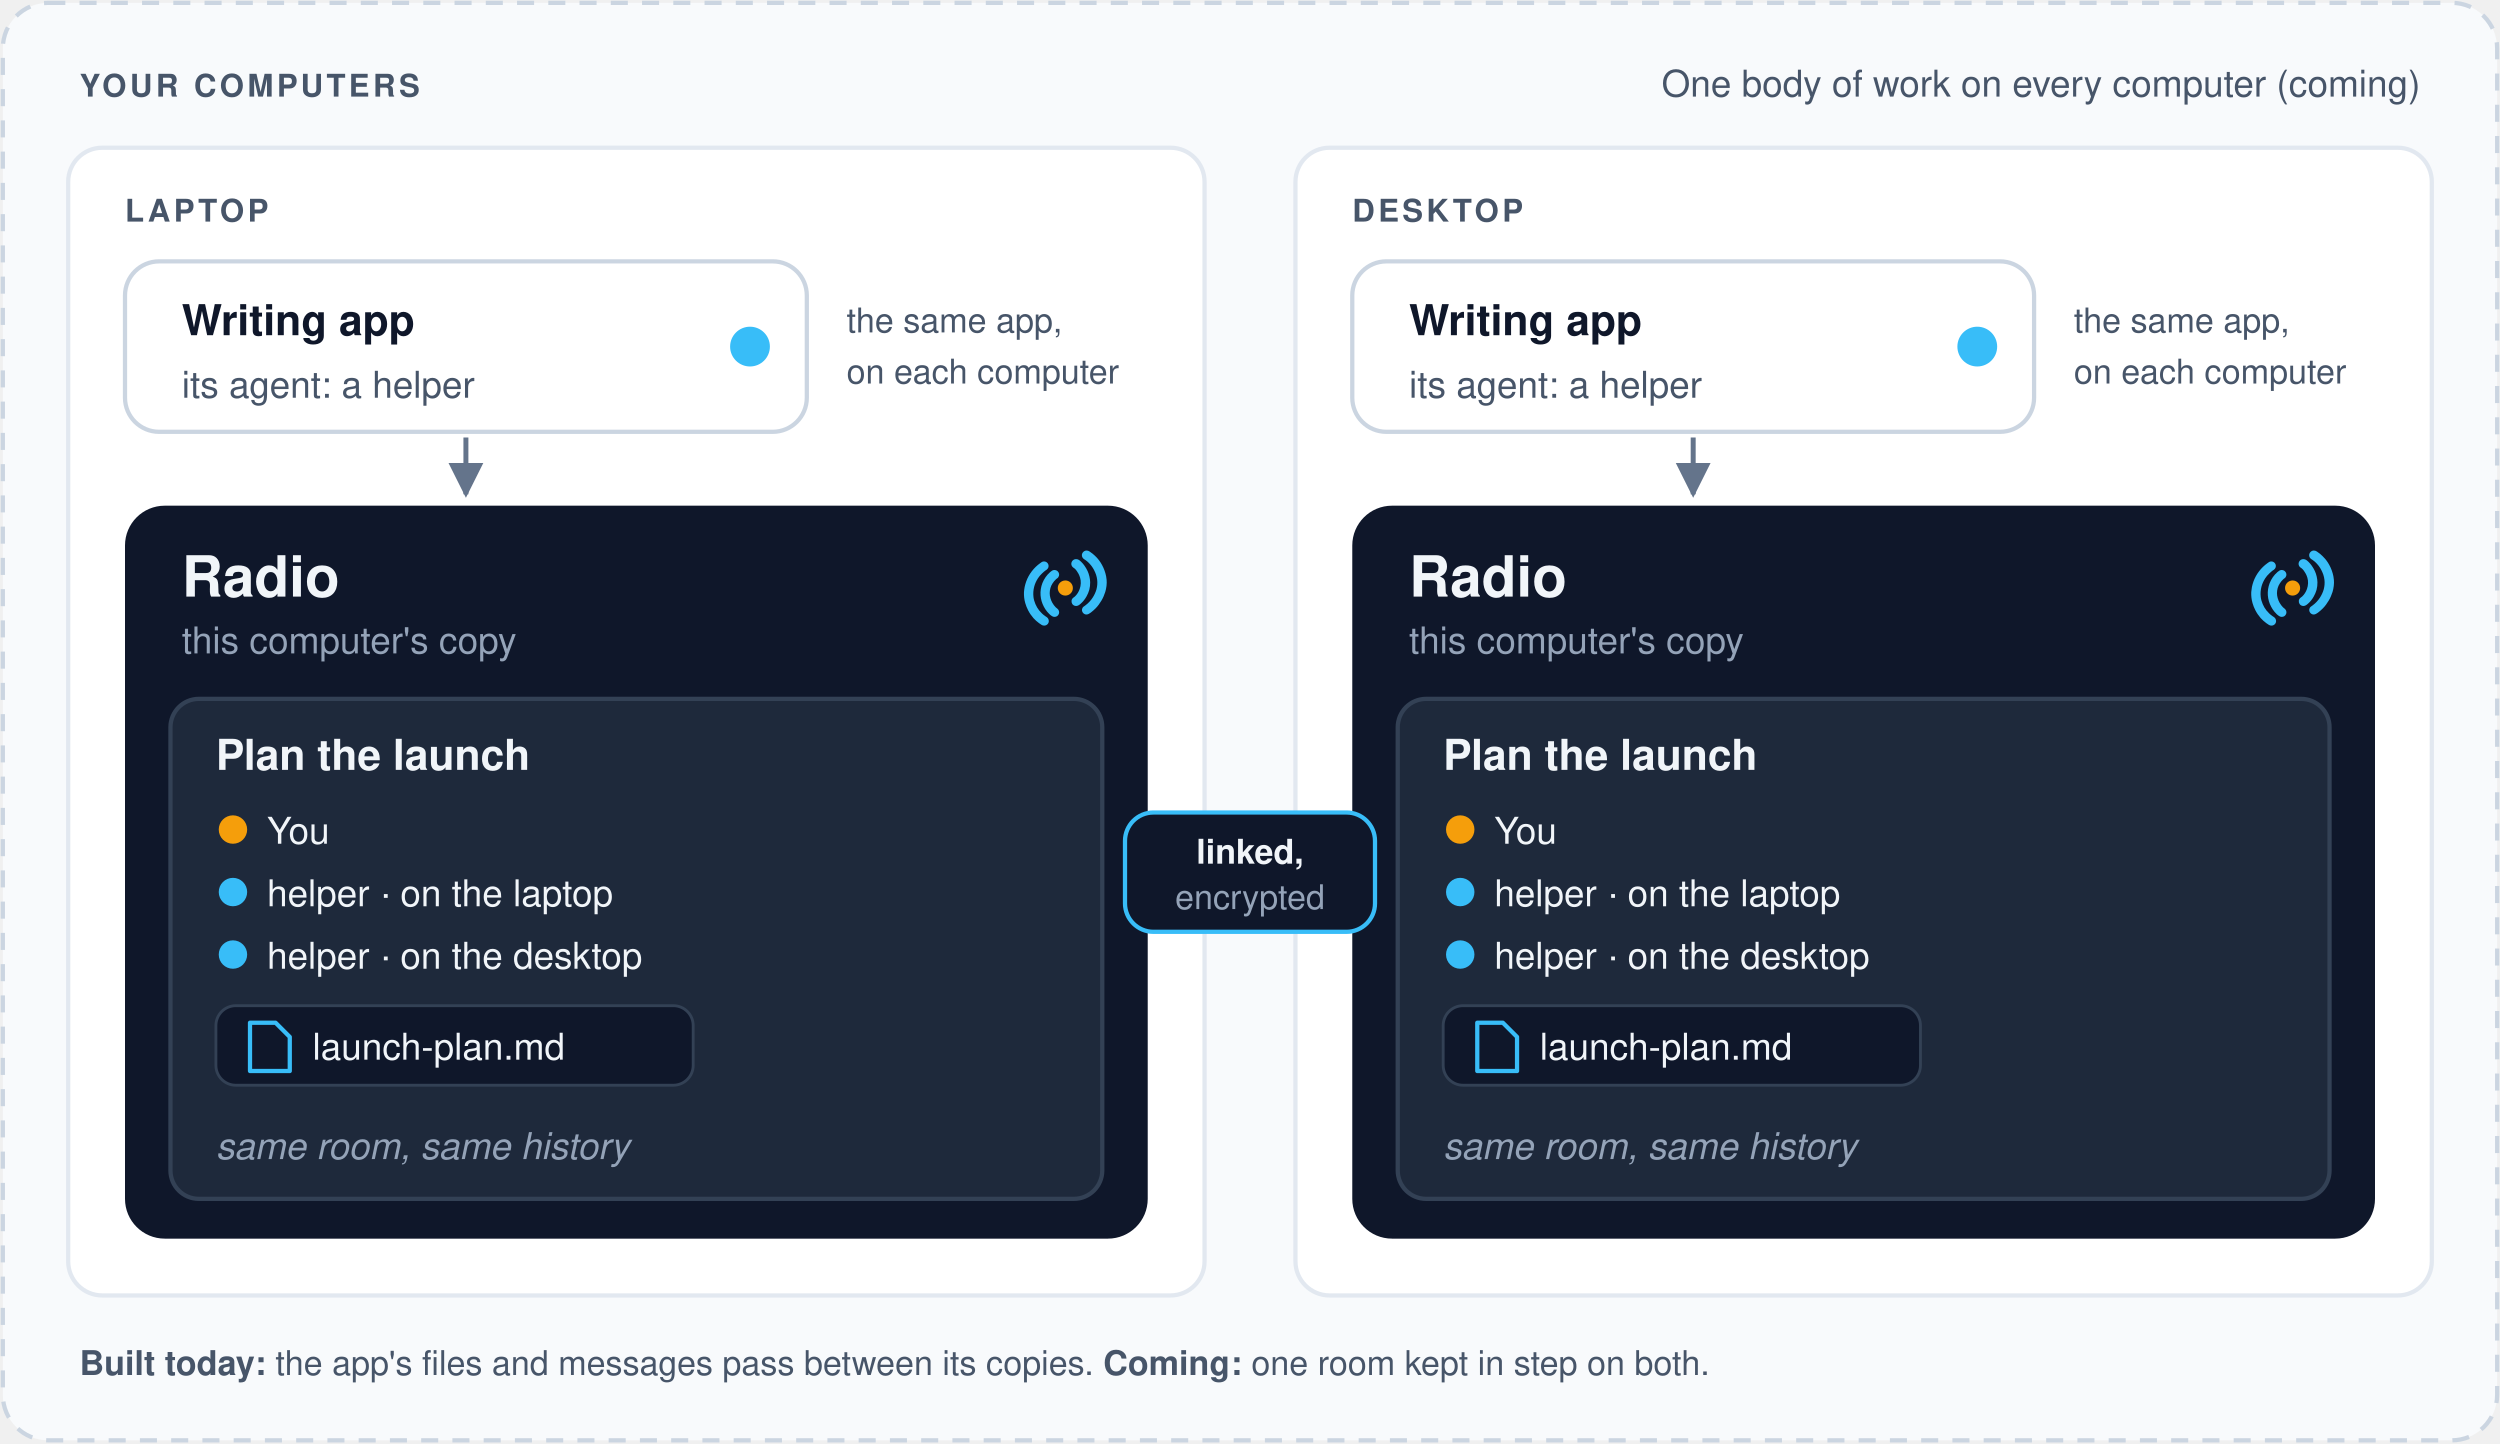
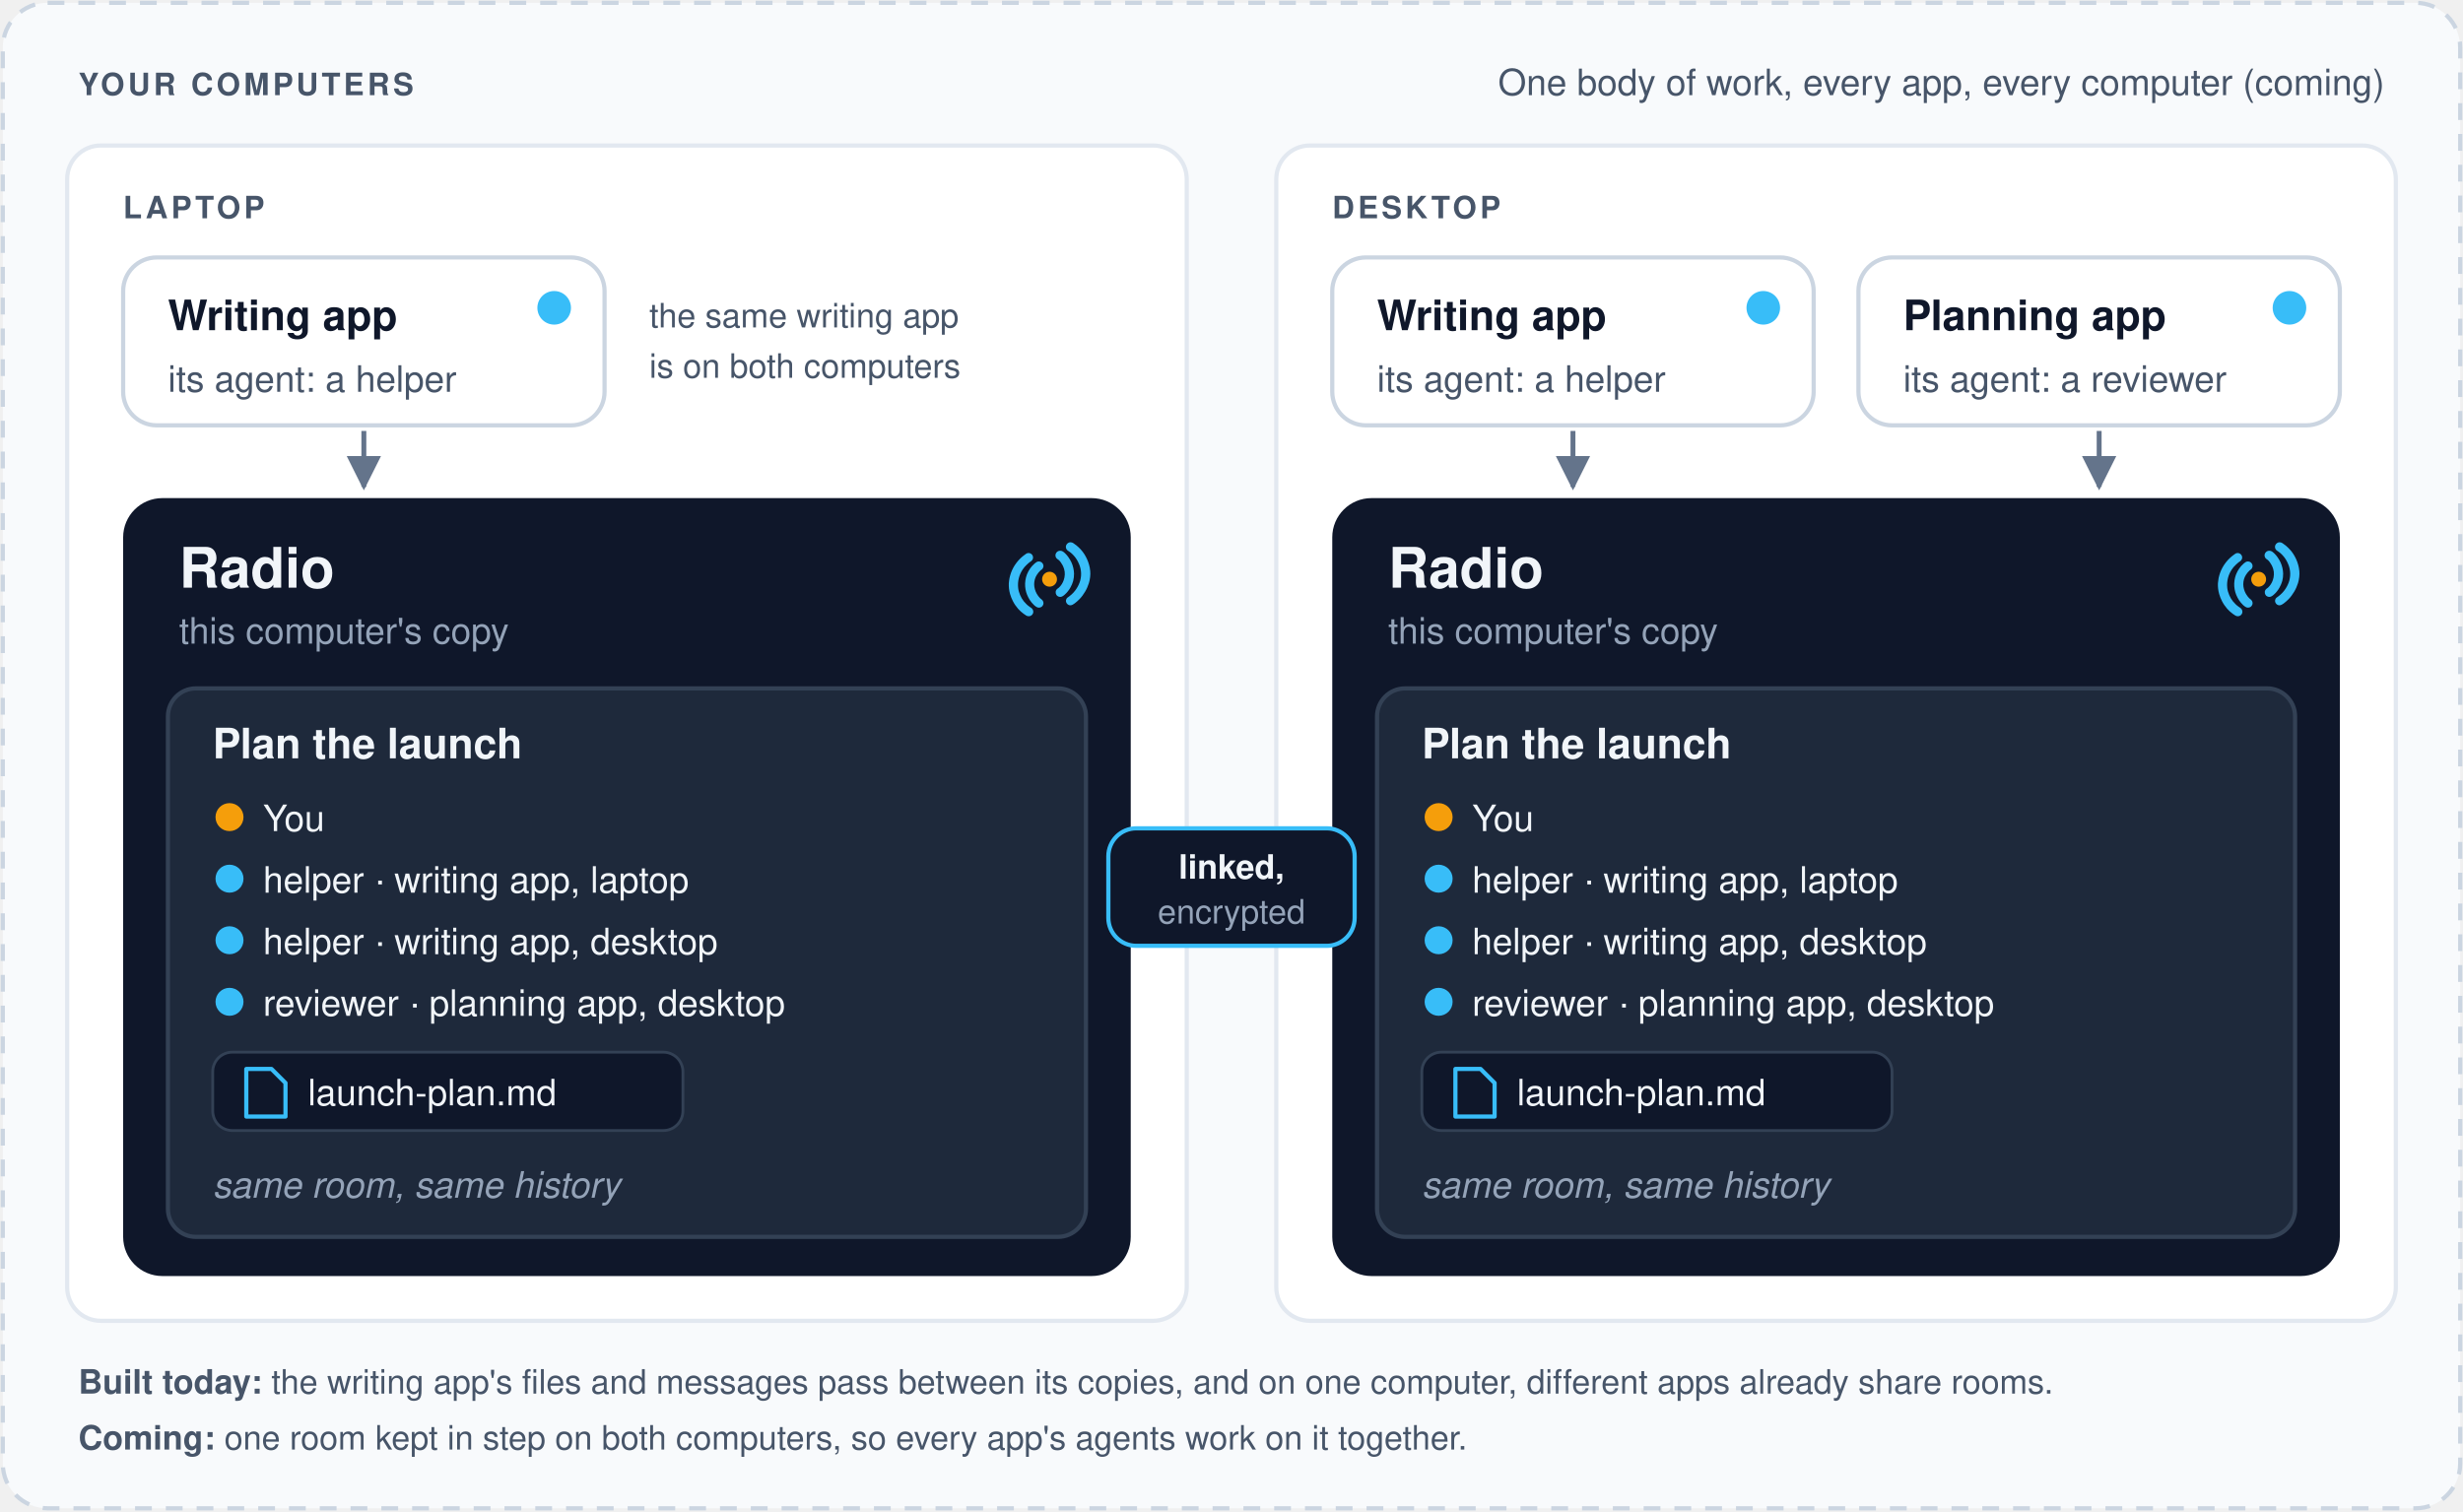
- <svg xmlns="http://www.w3.org/2000/svg" viewBox="0 0 880 508" width="880" height="508" role="img" aria-labelledby="title desc">
+ <svg xmlns="http://www.w3.org/2000/svg" viewBox="0 0 880 540" width="880" height="540" role="img" aria-labelledby="title desc">
  <style>
    text { font-family: -apple-system, BlinkMacSystemFont, "Segoe UI", Helvetica, Arial, sans-serif; }
    .frame { fill: #F8FAFC; stroke: #CBD5E1; stroke-width: 1.5; stroke-dasharray: 6 5; }
    .col { fill: #FFFFFF; stroke: #E2E8F0; stroke-width: 1.5; }
    .card { fill: #FFFFFF; stroke: #CBD5E1; stroke-width: 1.5; }
    .radio { fill: #0F172A; }
    .room { fill: #1E293B; stroke: #334155; stroke-width: 1.5; }
    .chip { fill: #0F172A; stroke: #334155; stroke-width: 1; }
    .doc { fill: none; stroke: #38BDF8; stroke-width: 1.5; stroke-linejoin: round; }
    .pill { fill: #0F172A; stroke: #38BDF8; stroke-width: 1.5; }
    .ink { fill: #0F172A; }
    .muted { fill: #475569; }
    .light { fill: #F1F5F9; }
    .soft { fill: #94A3B8; }
    .sky { fill: #38BDF8; }
    .amber { fill: #F59E0B; }
    .link { stroke: #38BDF8; stroke-width: 3; fill: none; }
    .wire { stroke: #64748B; stroke-width: 1.75; fill: none; }
    .head { fill: #64748B; }
    .h1 { font-size: 20px; font-weight: 700; }
    .h2 { font-size: 15px; font-weight: 600; }
    .b { font-size: 13px; }
    .s { font-size: 12px; }
    .cap { font-size: 11px; font-weight: 600; letter-spacing: 1.2px; }
    @media (prefers-color-scheme: dark) {
      .frame { fill: #0F172A; stroke: #334155; }
      .col { fill: #131D33; stroke: #263247; }
      .card { fill: #1E293B; stroke: #334155; }
      .radio { fill: #020617; stroke: #38BDF8; stroke-width: 1.5; }
      .pill { fill: #020617; }
      .ink { fill: #F1F5F9; }
      .muted { fill: #94A3B8; }
      .wire { stroke: #94A3B8; }
      .head { fill: #94A3B8; }
    }
  </style>
  <defs>
    <marker id="arrow" viewBox="0 0 10 10" refX="9" refY="5" markerWidth="7" markerHeight="7" orient="auto">
      <path d="M0 0 L10 5 L0 10 z" class="head" />
    </marker>
    <symbol id="mark" viewBox="1047 1045 2272 2272">
      <path fill="#38BDF8" d="M1678 1555C1682 1555 1685 1555 1688 1555C1730 1557 1767 1584 1782 1624C1801 1672 1782 1721 1741 1751C1732 1758 1722 1764 1712 1770C1685 1790 1657 1816 1633 1839C1598 1871 1564 1912 1538 1952C1500 2011 1467 2081 1450 2150C1429 2233 1424 2308 1433 2390C1445 2498 1500 2624 1568 2708C1610 2759 1656 2804 1711 2842C1749 2867 1777 2881 1790 2928C1810 2997 1757 3064 1686 3064C1663 3064 1645 3059 1626 3048C1606 3036 1583 3020 1564 3006C1517 2970 1471 2932 1432 2887C1383 2830 1341 2770 1307 2703C1281 2652 1255 2589 1240 2534C1216 2449 1206 2364 1210 2275C1213 2235 1219 2194 1226 2155C1235 2111 1248 2069 1262 2027C1293 1941 1339 1857 1395 1785C1451 1712 1516 1649 1590 1596C1618 1575 1642 1555 1678 1555z" />
      <path fill="#38BDF8" d="M2682 1298C2709 1298 2729 1305 2752 1320C2779 1338 2805 1357 2830 1377C2850 1394 2869 1411 2887 1429C2910 1450 2931 1473 2951 1497C2970 1521 2998 1557 3013 1582C3024 1601 3035 1619 3046 1638C3091 1719 3124 1812 3142 1902C3148 1931 3151 1959 3154 1988C3163 2074 3148 2189 3122 2272C3100 2342 3070 2413 3032 2476C2993 2541 2948 2605 2894 2659C2859 2694 2821 2728 2781 2758C2748 2781 2719 2803 2678 2803C2615 2803 2565 2741 2575 2680C2585 2627 2618 2615 2657 2586C2722 2538 2782 2474 2825 2407C2863 2349 2898 2276 2916 2208C2934 2136 2941 2061 2932 1988C2927 1948 2918 1902 2905 1865C2881 1798 2844 1721 2801 1665C2757 1608 2710 1558 2649 1517C2641 1512 2633 1507 2625 1502C2591 1480 2570 1444 2572 1402C2576 1346 2626 1298 2682 1298z" />
      <path fill="#38BDF8" d="M2434 1500C2435 1500 2437 1500 2437 1500C2490 1500 2520 1531 2557 1565C2586 1592 2611 1623 2634 1656C2666 1702 2682 1731 2706 1780C2743 1859 2765 1959 2767 2045C2768 2105 2761 2165 2746 2223C2731 2277 2709 2327 2682 2376C2649 2438 2597 2503 2544 2549C2512 2577 2480 2602 2436 2603C2412 2603 2391 2595 2372 2582C2330 2551 2316 2489 2340 2443C2356 2410 2384 2402 2408 2379C2460 2330 2498 2268 2521 2201C2550 2119 2556 2020 2530 1937C2521 1906 2509 1876 2494 1847C2474 1808 2428 1738 2392 1714C2386 1710 2380 1707 2375 1703C2360 1693 2345 1678 2336 1661C2297 1588 2353 1500 2434 1500z" />
      <path fill="#38BDF8" d="M1924 1756C1954 1756 1982 1766 2004 1787C2042 1825 2048 1877 2020 1922C2004 1948 1988 1951 1968 1969C1935 1997 1906 2035 1883 2070C1837 2138 1816 2218 1815 2300C1815 2377 1839 2460 1877 2527C1896 2562 1927 2604 1956 2633C1969 2646 1983 2656 1997 2667C2032 2695 2047 2743 2032 2785C2015 2832 1977 2859 1928 2859C1907 2859 1889 2853 1872 2843C1829 2819 1789 2777 1758 2740C1727 2703 1700 2663 1678 2620C1632 2532 1608 2449 1600 2350C1593 2258 1609 2152 1643 2065C1685 1962 1743 1877 1827 1804C1855 1780 1885 1756 1924 1756z" />
      <path fill="#F59E0B" d="M2184 2002C2281 2003 2360 2082 2360 2180C2361 2277 2282 2357 2184 2358C2086 2359 2005 2279 2005 2181C2004 2082 2085 2002 2184 2002z" />
    </symbol>
  </defs>
-   <rect class="frame" x="1" y="1" width="878" height="506" rx="16" />
+   <rect class="frame" x="1" y="1" width="878" height="538" rx="16" />
  <text class="muted cap" x="28" y="34">YOUR COMPUTERS</text>
-   <text class="muted b" x="852" y="34" text-anchor="end">One body of work on every computer (coming)</text>
-   <rect class="col" x="24" y="52" width="400" height="404" rx="12" />
+   <text class="muted b" x="852" y="34" text-anchor="end">One body of work, every app, every computer (coming)</text>
+   <rect class="col" x="24" y="52" width="400" height="420" rx="12" />
  <text class="muted cap" x="44" y="78">LAPTOP</text>
-   <rect class="card" x="44" y="92" width="240" height="60" rx="12" />
-   <text class="ink h2" x="64" y="118">Writing app</text>
-   <text class="muted b" x="64" y="140">its agent: a helper</text>
-   <circle class="sky" cx="264" cy="122" r="7" />
-   <text class="muted s" x="298" y="117">the same app,</text>
-   <text class="muted s" x="298" y="135">on each computer</text>
-   <path class="wire" d="M164 154 V174" marker-end="url(#arrow)" />
-   <rect class="radio" x="44" y="178" width="360" height="258" rx="14" />
+   <rect class="card" x="44" y="92" width="172" height="60" rx="12" />
+   <text class="ink h2" x="60" y="118">Writing app</text>
+   <text class="muted b" x="60" y="140">its agent: a helper</text>
+   <circle class="sky" cx="198" cy="110" r="6" />
+   <path class="wire" d="M130 154 V174" marker-end="url(#arrow)" />
+   <text class="muted s" x="232" y="117">the same writing app</text>
+   <text class="muted s" x="232" y="135">is on both computers</text>
+   <rect class="radio" x="44" y="178" width="360" height="278" rx="14" />
  <text class="light h1" x="64" y="210">Radio</text>
  <text class="soft b" x="64" y="230">this computer's copy</text>
  <use href="#mark" x="358" y="190" width="34" height="34" />
-   <rect class="room" x="60" y="246" width="328" height="176" rx="10" />
+   <rect class="room" x="60" y="246" width="328" height="196" rx="10" />
  <text class="light h2" x="76" y="271">Plan the launch</text>
  <circle class="amber" cx="82" cy="292" r="5" />
  <text class="light b" x="94" y="297">You</text>
  <circle class="sky" cx="82" cy="314" r="5" />
-   <text class="light b" x="94" y="319">helper · on the laptop</text>
+   <text class="light b" x="94" y="319">helper · writing app, laptop</text>
  <circle class="sky" cx="82" cy="336" r="5" />
-   <text class="light b" x="94" y="341">helper · on the desktop</text>
-   <rect class="chip" x="76" y="354" width="168" height="28" rx="7" />
-   <path class="doc" d="M88 360 h9 l5 5 v12 h-14 z" />
-   <text class="light b" x="110" y="373">launch-plan.md</text>
-   <text class="soft b" x="76" y="408" font-style="italic">same room, same history</text>
-   <rect class="col" x="456" y="52" width="400" height="404" rx="12" />
+   <text class="light b" x="94" y="341">helper · writing app, desktop</text>
+   <circle class="sky" cx="82" cy="358" r="5" />
+   <text class="light b" x="94" y="363">reviewer · planning app, desktop</text>
+   <rect class="chip" x="76" y="376" width="168" height="28" rx="7" />
+   <path class="doc" d="M88 382 h9 l5 5 v12 h-14 z" />
+   <text class="light b" x="110" y="395">launch-plan.md</text>
+   <text class="soft b" x="76" y="428" font-style="italic">same room, same history</text>
+   <rect class="col" x="456" y="52" width="400" height="420" rx="12" />
  <text class="muted cap" x="476" y="78">DESKTOP</text>
-   <rect class="card" x="476" y="92" width="240" height="60" rx="12" />
-   <text class="ink h2" x="496" y="118">Writing app</text>
-   <text class="muted b" x="496" y="140">its agent: a helper</text>
-   <circle class="sky" cx="696" cy="122" r="7" />
-   <text class="muted s" x="730" y="117">the same app,</text>
-   <text class="muted s" x="730" y="135">on each computer</text>
-   <path class="wire" d="M596 154 V174" marker-end="url(#arrow)" />
-   <rect class="radio" x="476" y="178" width="360" height="258" rx="14" />
+   <rect class="card" x="476" y="92" width="172" height="60" rx="12" />
+   <text class="ink h2" x="492" y="118">Writing app</text>
+   <text class="muted b" x="492" y="140">its agent: a helper</text>
+   <circle class="sky" cx="630" cy="110" r="6" />
+   <path class="wire" d="M562 154 V174" marker-end="url(#arrow)" />
+   <rect class="card" x="664" y="92" width="172" height="60" rx="12" />
+   <text class="ink h2" x="680" y="118">Planning app</text>
+   <text class="muted b" x="680" y="140">its agent: a reviewer</text>
+   <circle class="sky" cx="818" cy="110" r="6" />
+   <path class="wire" d="M750 154 V174" marker-end="url(#arrow)" />
+   <rect class="radio" x="476" y="178" width="360" height="278" rx="14" />
  <text class="light h1" x="496" y="210">Radio</text>
  <text class="soft b" x="496" y="230">this computer's copy</text>
  <use href="#mark" x="790" y="190" width="34" height="34" />
-   <rect class="room" x="492" y="246" width="328" height="176" rx="10" />
+   <rect class="room" x="492" y="246" width="328" height="196" rx="10" />
  <text class="light h2" x="508" y="271">Plan the launch</text>
  <circle class="amber" cx="514" cy="292" r="5" />
  <text class="light b" x="526" y="297">You</text>
  <circle class="sky" cx="514" cy="314" r="5" />
-   <text class="light b" x="526" y="319">helper · on the laptop</text>
+   <text class="light b" x="526" y="319">helper · writing app, laptop</text>
  <circle class="sky" cx="514" cy="336" r="5" />
-   <text class="light b" x="526" y="341">helper · on the desktop</text>
-   <rect class="chip" x="508" y="354" width="168" height="28" rx="7" />
-   <path class="doc" d="M520 360 h9 l5 5 v12 h-14 z" />
-   <text class="light b" x="542" y="373">launch-plan.md</text>
-   <text class="soft b" x="508" y="408" font-style="italic">same room, same history</text>
-   <path class="link" d="M404 307 H476" />
-   <rect class="pill" x="396" y="286" width="88" height="42" rx="10" />
-   <text class="light s" x="440" y="304" text-anchor="middle" font-weight="600">linked,</text>
-   <text class="soft s" x="440" y="320" text-anchor="middle">encrypted</text>
-   <text class="muted s" x="28" y="484">
-     <tspan font-weight="600">Built today:</tspan> the app's files and messages pass between its copies.  <tspan font-weight="600">Coming:</tspan> one room kept in step on both.</text>
+   <text class="light b" x="526" y="341">helper · writing app, desktop</text>
+   <circle class="sky" cx="514" cy="358" r="5" />
+   <text class="light b" x="526" y="363">reviewer · planning app, desktop</text>
+   <rect class="chip" x="508" y="376" width="168" height="28" rx="7" />
+   <path class="doc" d="M520 382 h9 l5 5 v12 h-14 z" />
+   <text class="light b" x="542" y="395">launch-plan.md</text>
+   <text class="soft b" x="508" y="428" font-style="italic">same room, same history</text>
+   <path class="link" d="M404 317 H476" />
+   <rect class="pill" x="396" y="296" width="88" height="42" rx="10" />
+   <text class="light s" x="440" y="314" text-anchor="middle" font-weight="600">linked,</text>
+   <text class="soft s" x="440" y="330" text-anchor="middle">encrypted</text>
+   <text class="muted s" x="28" y="498">
+     <tspan font-weight="600">Built today:</tspan> the writing app's files and messages pass between its copies, and on one computer, different apps already share rooms.</text>
+   <text class="muted s" x="28" y="518">
+     <tspan font-weight="600">Coming:</tspan> one room kept in step on both computers, so every app's agents work on it together.</text>
</svg>
